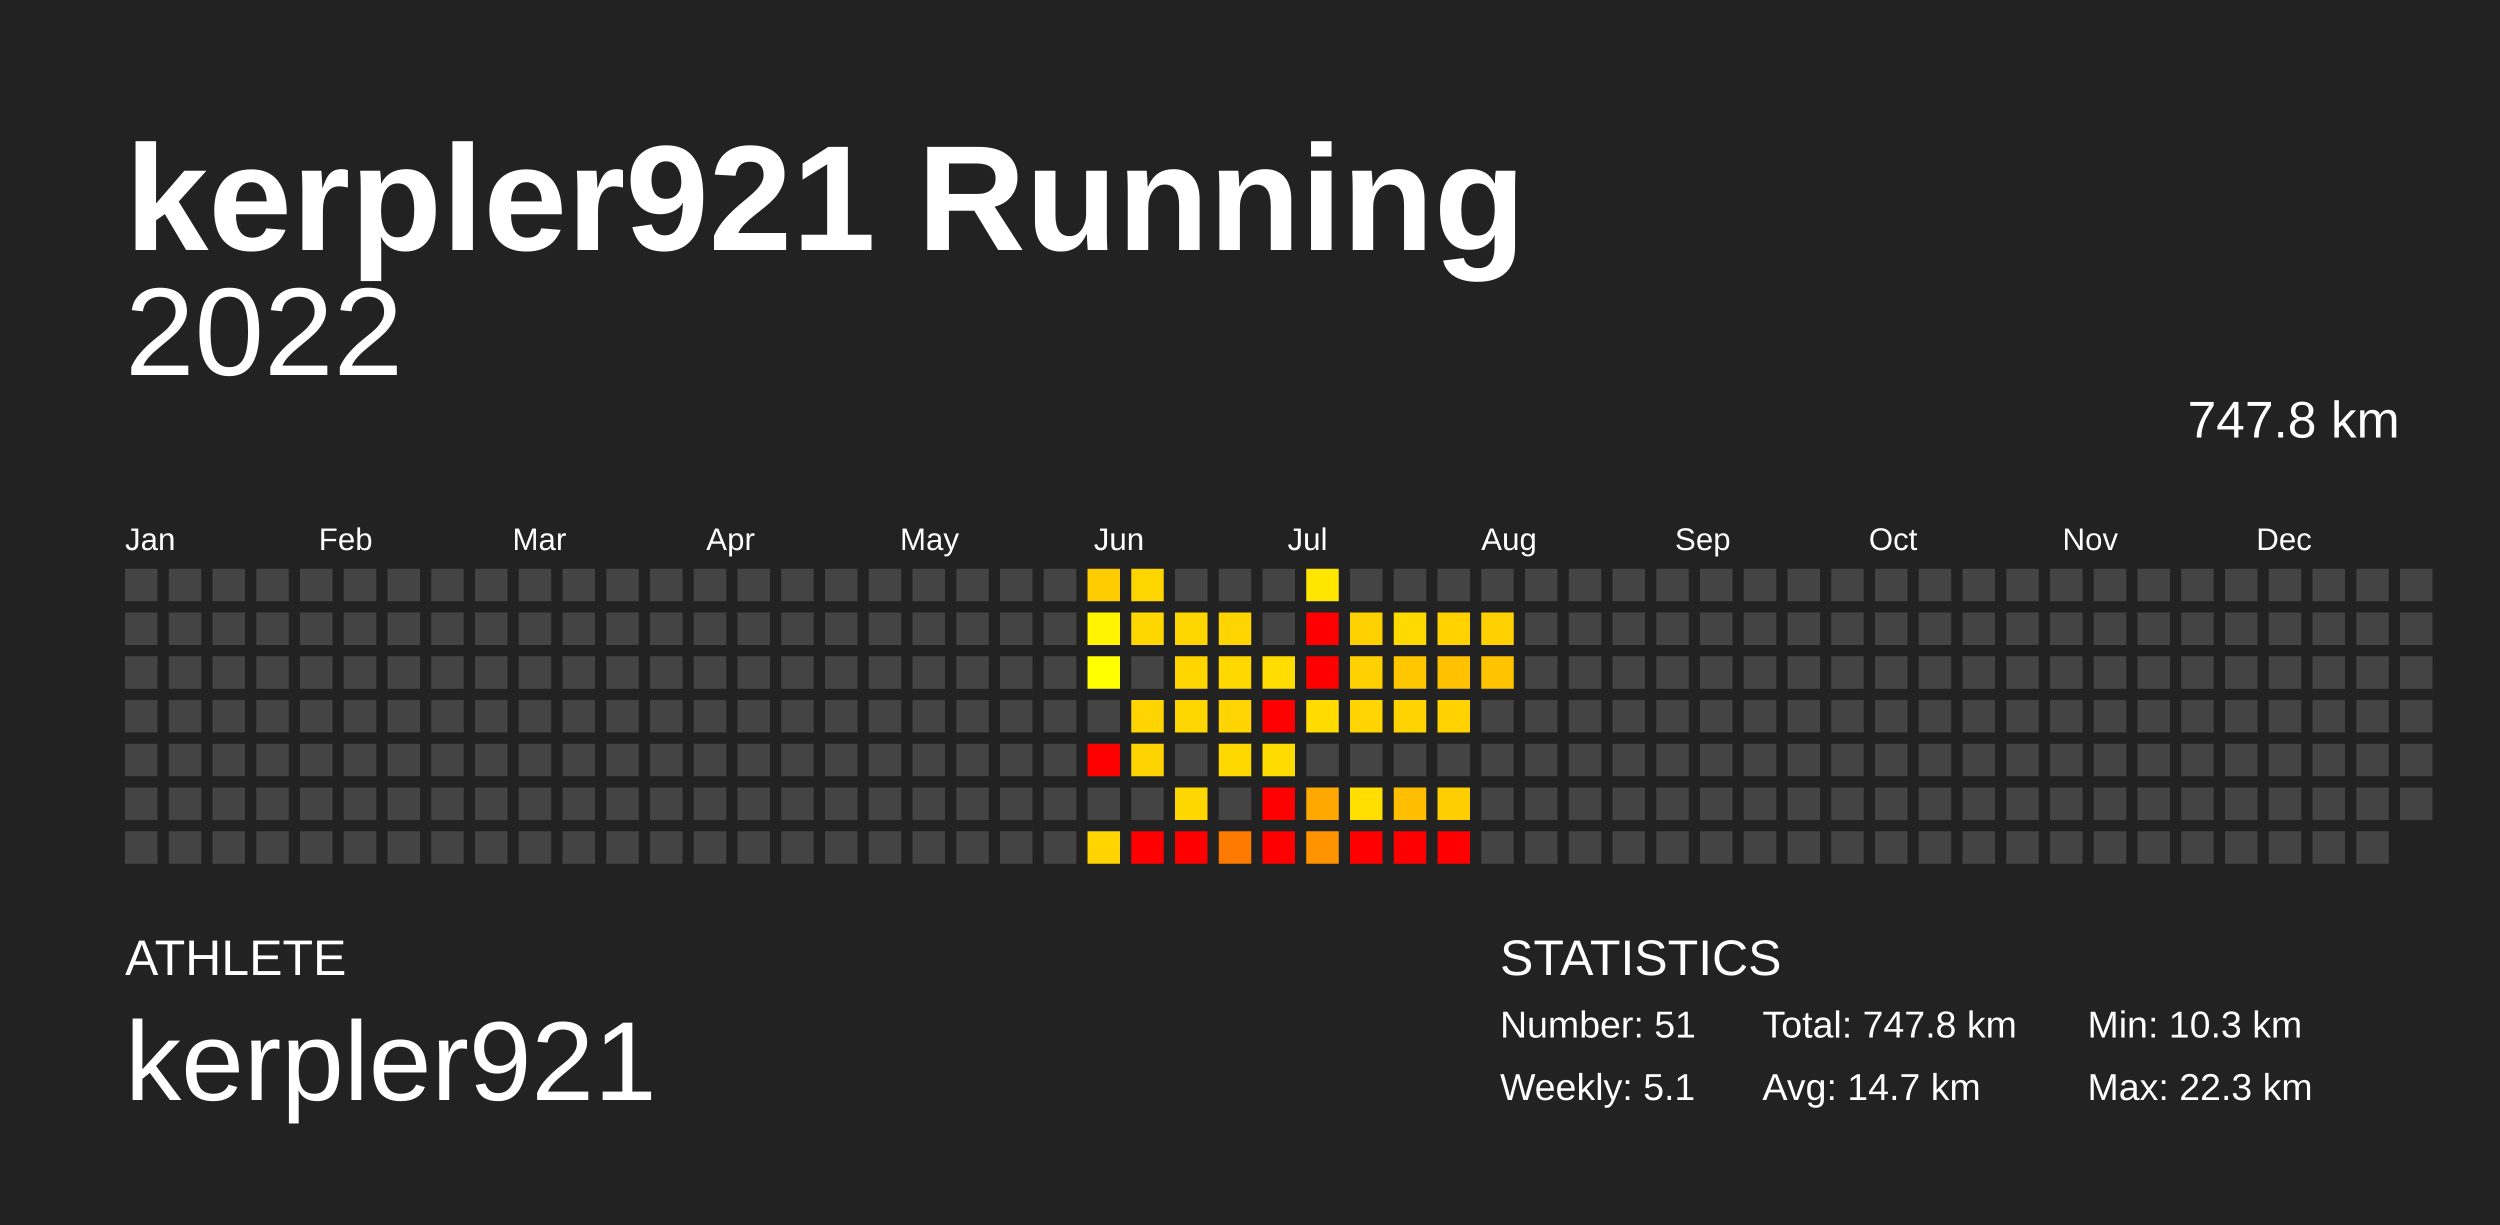
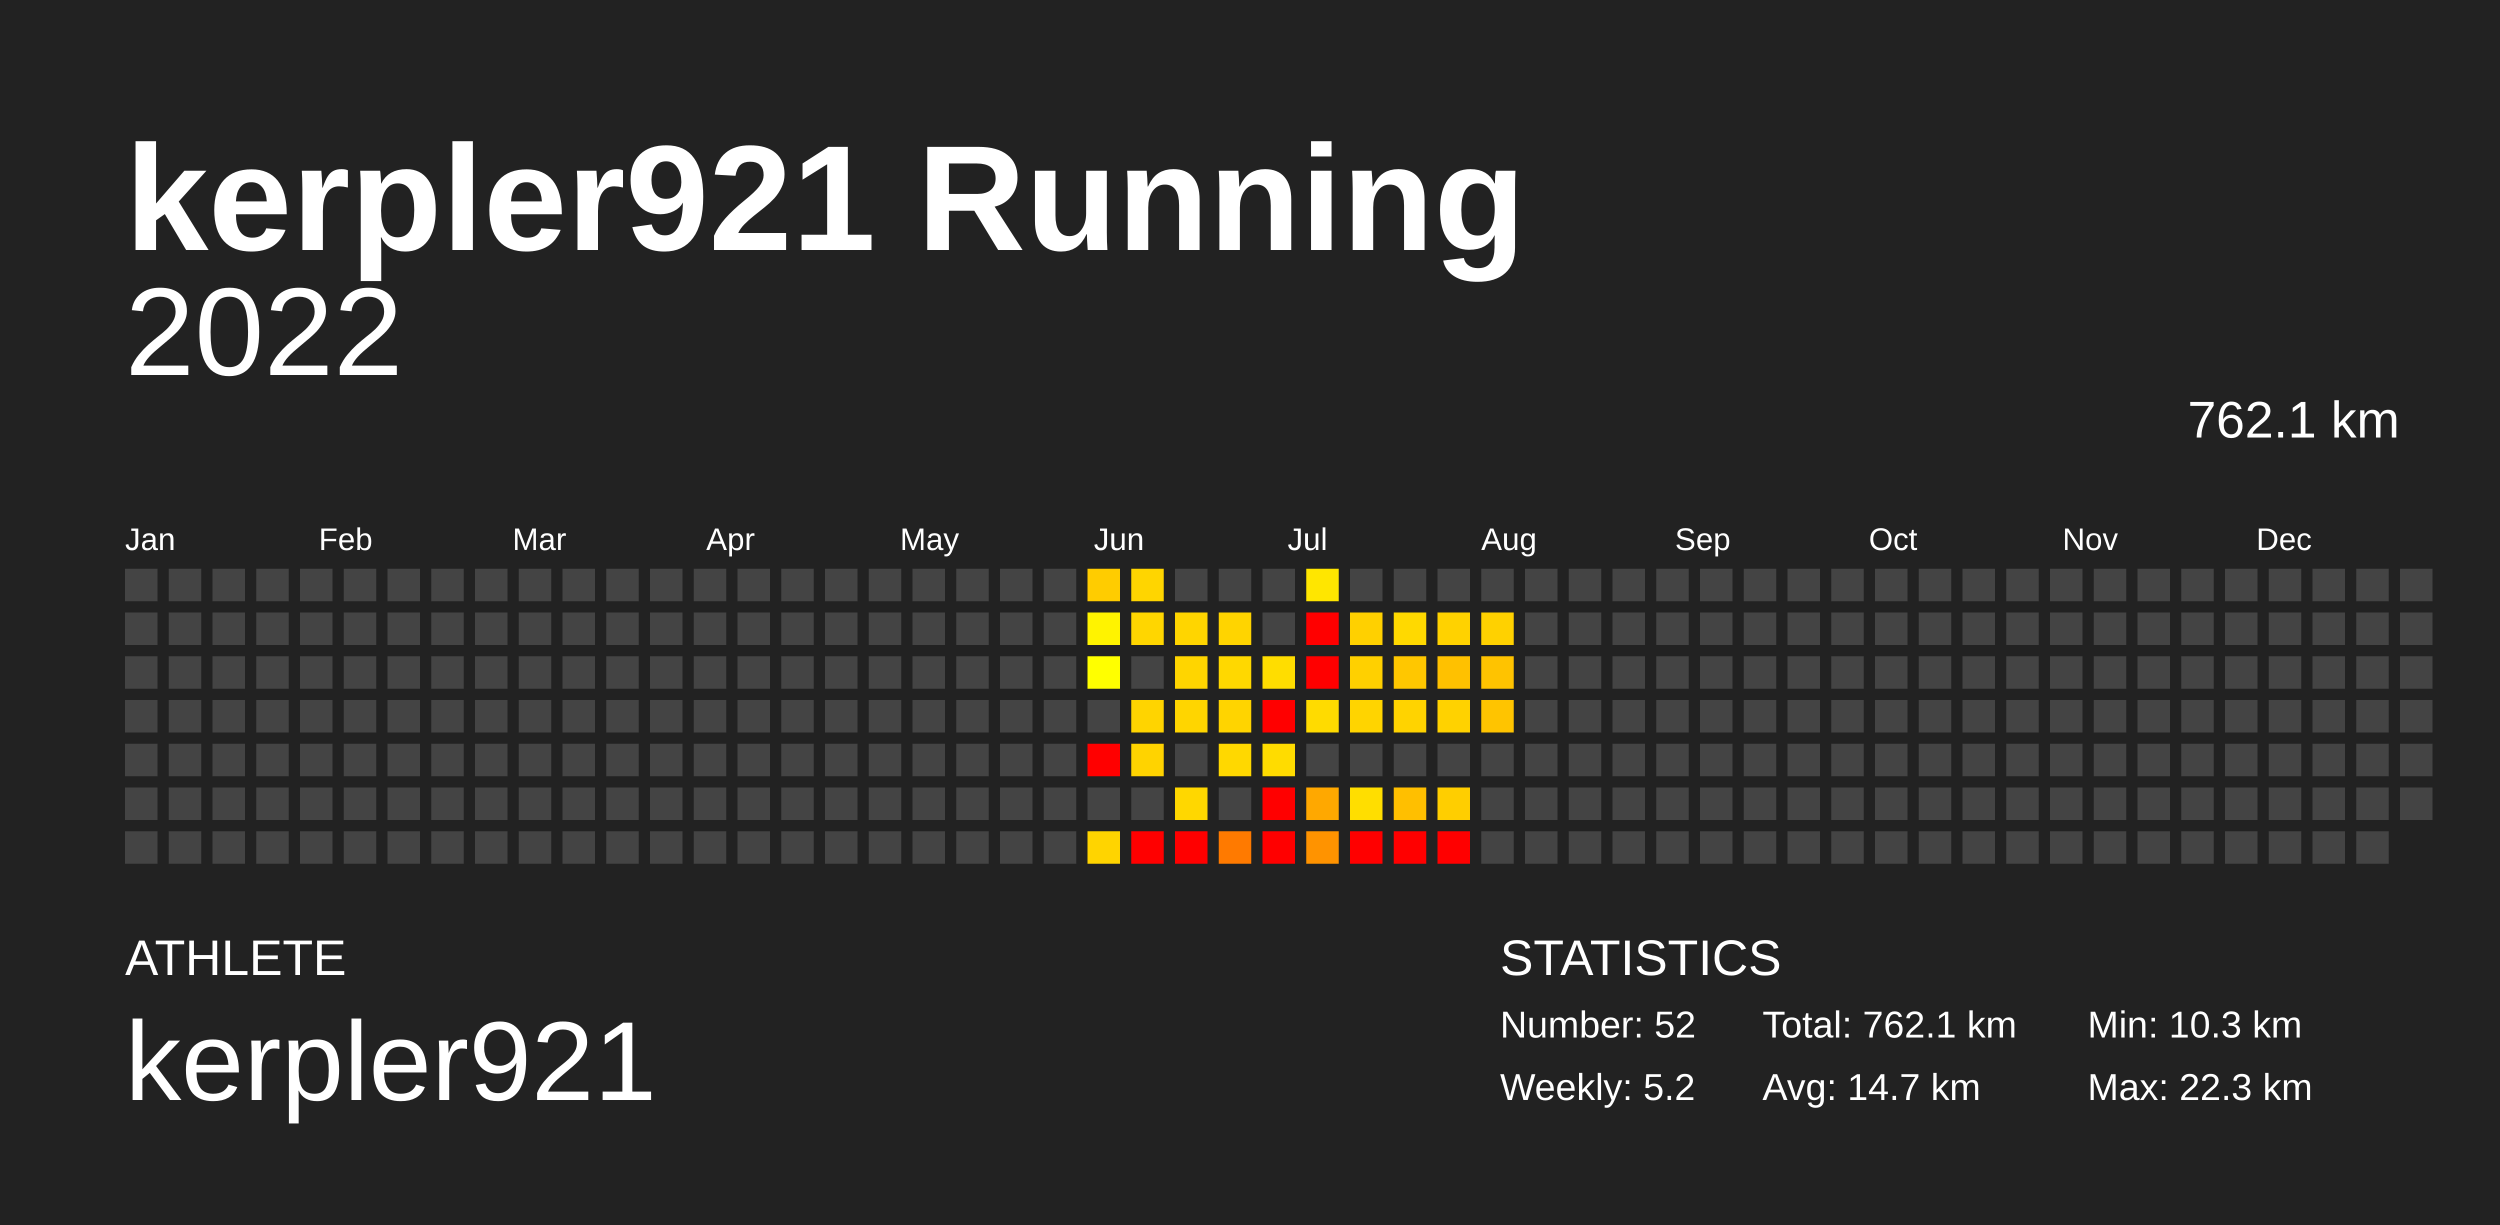
<svg xmlns="http://www.w3.org/2000/svg" baseProfile="full" height="98mm" version="1.1" viewBox="0,0,200,98" width="200mm">
  <defs />
  <rect fill="#222222" height="98" width="200" x="0" y="0" />
  <text fill="#FFFFFF" style="font-size:12px; font-family:Arial; font-weight:bold;" x="10" y="20">kerpler921 Running</text>
  <text fill="#FFFFFF" style="font-size:4px; font-family:Arial" x="10" y="78">ATHLETE</text>
  <text fill="#FFFFFF" style="font-size:9px; font-family:Arial" x="10" y="88">kerpler921</text>
  <text fill="#FFFFFF" style="font-size:4px; font-family:Arial" x="120" y="78">STATISTICS</text>
-   <text fill="#FFFFFF" style="font-size:3px; font-family:Arial" x="120" y="83">Number: 51</text>
-   <text fill="#FFFFFF" style="font-size:3px; font-family:Arial" x="120" y="88">Weekly: 5.1</text>
-   <text fill="#FFFFFF" style="font-size:3px; font-family:Arial" x="141" y="83">Total: 747.8 km</text>
+   <text fill="#FFFFFF" style="font-size:3px; font-family:Arial" x="120" y="83">Number: 52</text>
+   <text fill="#FFFFFF" style="font-size:3px; font-family:Arial" x="120" y="88">Weekly: 5.2</text>
+   <text fill="#FFFFFF" style="font-size:3px; font-family:Arial" x="141" y="83">Total: 762.1 km</text>
  <text fill="#FFFFFF" style="font-size:3px; font-family:Arial" x="141" y="88">Avg: 14.7 km</text>
  <text fill="#FFFFFF" style="font-size:3px; font-family:Arial" x="167" y="83">Min: 10.3 km</text>
  <text fill="#FFFFFF" style="font-size:3px; font-family:Arial" x="167" y="88">Max: 22.3 km</text>
  <text alignment-baseline="hanging" fill="#FFFFFF" style="font-size:10.0px; font-family:Arial;" x="10" y="30">2022</text>
-   <text alignment-baseline="hanging" fill="#FFFFFF" style="font-size:4.125px; font-family:Arial;" x="175" y="35">747.8 km</text>
+   <text alignment-baseline="hanging" fill="#FFFFFF" style="font-size:4.125px; font-family:Arial;" x="175" y="35">762.1 km</text>
  <text fill="#FFFFFF" style="font-size:2.5px; font-family:Arial" x="10.0" y="44">Jan</text>
  <text fill="#FFFFFF" style="font-size:2.5px; font-family:Arial" x="25.5" y="44">Feb</text>
  <text fill="#FFFFFF" style="font-size:2.5px; font-family:Arial" x="41.0" y="44">Mar</text>
  <text fill="#FFFFFF" style="font-size:2.5px; font-family:Arial" x="56.5" y="44">Apr</text>
  <text fill="#FFFFFF" style="font-size:2.5px; font-family:Arial" x="72.0" y="44">May</text>
  <text fill="#FFFFFF" style="font-size:2.5px; font-family:Arial" x="87.5" y="44">Jun</text>
  <text fill="#FFFFFF" style="font-size:2.5px; font-family:Arial" x="103.0" y="44">Jul</text>
  <text fill="#FFFFFF" style="font-size:2.5px; font-family:Arial" x="118.5" y="44">Aug</text>
  <text fill="#FFFFFF" style="font-size:2.5px; font-family:Arial" x="134.0" y="44">Sep</text>
  <text fill="#FFFFFF" style="font-size:2.5px; font-family:Arial" x="149.5" y="44">Oct</text>
  <text fill="#FFFFFF" style="font-size:2.5px; font-family:Arial" x="165.0" y="44">Nov</text>
  <text fill="#FFFFFF" style="font-size:2.5px; font-family:Arial" x="180.5" y="44">Dec</text>
  <rect fill="#444444" height="2.6" width="2.6" x="10.0" y="45.5" />
  <rect fill="#444444" height="2.6" width="2.6" x="10.0" y="49.0" />
  <rect fill="#444444" height="2.6" width="2.6" x="10.0" y="52.5" />
  <rect fill="#444444" height="2.6" width="2.6" x="10.0" y="56.0" />
  <rect fill="#444444" height="2.6" width="2.6" x="10.0" y="59.5" />
  <rect fill="#444444" height="2.6" width="2.6" x="10.0" y="63.0" />
  <rect fill="#444444" height="2.6" width="2.6" x="10.0" y="66.5" />
  <rect fill="#444444" height="2.6" width="2.6" x="13.5" y="45.5" />
  <rect fill="#444444" height="2.6" width="2.6" x="13.5" y="49.0" />
  <rect fill="#444444" height="2.6" width="2.6" x="13.5" y="52.5" />
  <rect fill="#444444" height="2.6" width="2.6" x="13.5" y="56.0" />
  <rect fill="#444444" height="2.6" width="2.6" x="13.5" y="59.5" />
  <rect fill="#444444" height="2.6" width="2.6" x="13.5" y="63.0" />
  <rect fill="#444444" height="2.6" width="2.6" x="13.5" y="66.5" />
  <rect fill="#444444" height="2.6" width="2.6" x="17.0" y="45.5" />
  <rect fill="#444444" height="2.6" width="2.6" x="17.0" y="49.0" />
  <rect fill="#444444" height="2.6" width="2.6" x="17.0" y="52.5" />
  <rect fill="#444444" height="2.6" width="2.6" x="17.0" y="56.0" />
  <rect fill="#444444" height="2.6" width="2.6" x="17.0" y="59.5" />
  <rect fill="#444444" height="2.6" width="2.6" x="17.0" y="63.0" />
  <rect fill="#444444" height="2.6" width="2.6" x="17.0" y="66.5" />
  <rect fill="#444444" height="2.6" width="2.6" x="20.5" y="45.5" />
  <rect fill="#444444" height="2.6" width="2.6" x="20.5" y="49.0" />
  <rect fill="#444444" height="2.6" width="2.6" x="20.5" y="52.5" />
  <rect fill="#444444" height="2.6" width="2.6" x="20.5" y="56.0" />
  <rect fill="#444444" height="2.6" width="2.6" x="20.5" y="59.5" />
  <rect fill="#444444" height="2.6" width="2.6" x="20.5" y="63.0" />
  <rect fill="#444444" height="2.6" width="2.6" x="20.5" y="66.5" />
  <rect fill="#444444" height="2.6" width="2.6" x="24.0" y="45.5" />
  <rect fill="#444444" height="2.6" width="2.6" x="24.0" y="49.0" />
  <rect fill="#444444" height="2.6" width="2.6" x="24.0" y="52.5" />
  <rect fill="#444444" height="2.6" width="2.6" x="24.0" y="56.0" />
  <rect fill="#444444" height="2.6" width="2.6" x="24.0" y="59.5" />
  <rect fill="#444444" height="2.6" width="2.6" x="24.0" y="63.0" />
  <rect fill="#444444" height="2.6" width="2.6" x="24.0" y="66.5" />
  <rect fill="#444444" height="2.6" width="2.6" x="27.5" y="45.5" />
  <rect fill="#444444" height="2.6" width="2.6" x="27.5" y="49.0" />
  <rect fill="#444444" height="2.6" width="2.6" x="27.5" y="52.5" />
  <rect fill="#444444" height="2.6" width="2.6" x="27.5" y="56.0" />
  <rect fill="#444444" height="2.6" width="2.6" x="27.5" y="59.5" />
  <rect fill="#444444" height="2.6" width="2.6" x="27.5" y="63.0" />
  <rect fill="#444444" height="2.6" width="2.6" x="27.5" y="66.5" />
  <rect fill="#444444" height="2.6" width="2.6" x="31.0" y="45.5" />
  <rect fill="#444444" height="2.6" width="2.6" x="31.0" y="49.0" />
  <rect fill="#444444" height="2.6" width="2.6" x="31.0" y="52.5" />
  <rect fill="#444444" height="2.6" width="2.6" x="31.0" y="56.0" />
  <rect fill="#444444" height="2.6" width="2.6" x="31.0" y="59.5" />
  <rect fill="#444444" height="2.6" width="2.6" x="31.0" y="63.0" />
  <rect fill="#444444" height="2.6" width="2.6" x="31.0" y="66.5" />
  <rect fill="#444444" height="2.6" width="2.6" x="34.5" y="45.5" />
  <rect fill="#444444" height="2.6" width="2.6" x="34.5" y="49.0" />
  <rect fill="#444444" height="2.6" width="2.6" x="34.5" y="52.5" />
  <rect fill="#444444" height="2.6" width="2.6" x="34.5" y="56.0" />
  <rect fill="#444444" height="2.6" width="2.6" x="34.5" y="59.5" />
  <rect fill="#444444" height="2.6" width="2.6" x="34.5" y="63.0" />
  <rect fill="#444444" height="2.6" width="2.6" x="34.5" y="66.5" />
  <rect fill="#444444" height="2.6" width="2.6" x="38.0" y="45.5" />
  <rect fill="#444444" height="2.6" width="2.6" x="38.0" y="49.0" />
  <rect fill="#444444" height="2.6" width="2.6" x="38.0" y="52.5" />
  <rect fill="#444444" height="2.6" width="2.6" x="38.0" y="56.0" />
  <rect fill="#444444" height="2.6" width="2.6" x="38.0" y="59.5" />
  <rect fill="#444444" height="2.6" width="2.6" x="38.0" y="63.0" />
  <rect fill="#444444" height="2.6" width="2.6" x="38.0" y="66.5" />
  <rect fill="#444444" height="2.6" width="2.6" x="41.5" y="45.5" />
  <rect fill="#444444" height="2.6" width="2.6" x="41.5" y="49.0" />
  <rect fill="#444444" height="2.6" width="2.6" x="41.5" y="52.5" />
  <rect fill="#444444" height="2.6" width="2.6" x="41.5" y="56.0" />
  <rect fill="#444444" height="2.6" width="2.6" x="41.5" y="59.5" />
  <rect fill="#444444" height="2.6" width="2.6" x="41.5" y="63.0" />
  <rect fill="#444444" height="2.6" width="2.6" x="41.5" y="66.5" />
  <rect fill="#444444" height="2.6" width="2.6" x="45.0" y="45.5" />
  <rect fill="#444444" height="2.6" width="2.6" x="45.0" y="49.0" />
  <rect fill="#444444" height="2.6" width="2.6" x="45.0" y="52.5" />
  <rect fill="#444444" height="2.6" width="2.6" x="45.0" y="56.0" />
  <rect fill="#444444" height="2.6" width="2.6" x="45.0" y="59.5" />
  <rect fill="#444444" height="2.6" width="2.6" x="45.0" y="63.0" />
  <rect fill="#444444" height="2.6" width="2.6" x="45.0" y="66.5" />
  <rect fill="#444444" height="2.6" width="2.6" x="48.5" y="45.5" />
  <rect fill="#444444" height="2.6" width="2.6" x="48.5" y="49.0" />
  <rect fill="#444444" height="2.6" width="2.6" x="48.5" y="52.5" />
  <rect fill="#444444" height="2.6" width="2.6" x="48.5" y="56.0" />
  <rect fill="#444444" height="2.6" width="2.6" x="48.5" y="59.5" />
  <rect fill="#444444" height="2.6" width="2.6" x="48.5" y="63.0" />
  <rect fill="#444444" height="2.6" width="2.6" x="48.5" y="66.5" />
  <rect fill="#444444" height="2.6" width="2.6" x="52.0" y="45.5" />
  <rect fill="#444444" height="2.6" width="2.6" x="52.0" y="49.0" />
  <rect fill="#444444" height="2.6" width="2.6" x="52.0" y="52.5" />
  <rect fill="#444444" height="2.6" width="2.6" x="52.0" y="56.0" />
  <rect fill="#444444" height="2.6" width="2.6" x="52.0" y="59.5" />
  <rect fill="#444444" height="2.6" width="2.6" x="52.0" y="63.0" />
  <rect fill="#444444" height="2.6" width="2.6" x="52.0" y="66.5" />
  <rect fill="#444444" height="2.6" width="2.6" x="55.5" y="45.5" />
  <rect fill="#444444" height="2.6" width="2.6" x="55.5" y="49.0" />
  <rect fill="#444444" height="2.6" width="2.6" x="55.5" y="52.5" />
  <rect fill="#444444" height="2.6" width="2.6" x="55.5" y="56.0" />
  <rect fill="#444444" height="2.6" width="2.6" x="55.5" y="59.5" />
  <rect fill="#444444" height="2.6" width="2.6" x="55.5" y="63.0" />
  <rect fill="#444444" height="2.6" width="2.6" x="55.5" y="66.5" />
  <rect fill="#444444" height="2.6" width="2.6" x="59.0" y="45.5" />
  <rect fill="#444444" height="2.6" width="2.6" x="59.0" y="49.0" />
  <rect fill="#444444" height="2.6" width="2.6" x="59.0" y="52.5" />
  <rect fill="#444444" height="2.6" width="2.6" x="59.0" y="56.0" />
  <rect fill="#444444" height="2.6" width="2.6" x="59.0" y="59.5" />
  <rect fill="#444444" height="2.6" width="2.6" x="59.0" y="63.0" />
  <rect fill="#444444" height="2.6" width="2.6" x="59.0" y="66.5" />
  <rect fill="#444444" height="2.6" width="2.6" x="62.5" y="45.5" />
  <rect fill="#444444" height="2.6" width="2.6" x="62.5" y="49.0" />
  <rect fill="#444444" height="2.6" width="2.6" x="62.5" y="52.5" />
  <rect fill="#444444" height="2.6" width="2.6" x="62.5" y="56.0" />
  <rect fill="#444444" height="2.6" width="2.6" x="62.5" y="59.5" />
  <rect fill="#444444" height="2.6" width="2.6" x="62.5" y="63.0" />
  <rect fill="#444444" height="2.6" width="2.6" x="62.5" y="66.5" />
  <rect fill="#444444" height="2.6" width="2.6" x="66.0" y="45.5" />
  <rect fill="#444444" height="2.6" width="2.6" x="66.0" y="49.0" />
  <rect fill="#444444" height="2.6" width="2.6" x="66.0" y="52.5" />
  <rect fill="#444444" height="2.6" width="2.6" x="66.0" y="56.0" />
  <rect fill="#444444" height="2.6" width="2.6" x="66.0" y="59.5" />
  <rect fill="#444444" height="2.6" width="2.6" x="66.0" y="63.0" />
  <rect fill="#444444" height="2.6" width="2.6" x="66.0" y="66.5" />
  <rect fill="#444444" height="2.6" width="2.6" x="69.5" y="45.5" />
  <rect fill="#444444" height="2.6" width="2.6" x="69.5" y="49.0" />
  <rect fill="#444444" height="2.6" width="2.6" x="69.5" y="52.5" />
  <rect fill="#444444" height="2.6" width="2.6" x="69.5" y="56.0" />
  <rect fill="#444444" height="2.6" width="2.6" x="69.5" y="59.5" />
  <rect fill="#444444" height="2.6" width="2.6" x="69.5" y="63.0" />
  <rect fill="#444444" height="2.6" width="2.6" x="69.5" y="66.5" />
  <rect fill="#444444" height="2.6" width="2.6" x="73.0" y="45.5" />
  <rect fill="#444444" height="2.6" width="2.6" x="73.0" y="49.0" />
  <rect fill="#444444" height="2.6" width="2.6" x="73.0" y="52.5" />
  <rect fill="#444444" height="2.6" width="2.6" x="73.0" y="56.0" />
  <rect fill="#444444" height="2.6" width="2.6" x="73.0" y="59.5" />
  <rect fill="#444444" height="2.6" width="2.6" x="73.0" y="63.0" />
  <rect fill="#444444" height="2.6" width="2.6" x="73.0" y="66.5" />
  <rect fill="#444444" height="2.6" width="2.6" x="76.5" y="45.5" />
  <rect fill="#444444" height="2.6" width="2.6" x="76.5" y="49.0" />
  <rect fill="#444444" height="2.6" width="2.6" x="76.5" y="52.5" />
  <rect fill="#444444" height="2.6" width="2.6" x="76.5" y="56.0" />
  <rect fill="#444444" height="2.6" width="2.6" x="76.5" y="59.5" />
  <rect fill="#444444" height="2.6" width="2.6" x="76.5" y="63.0" />
  <rect fill="#444444" height="2.6" width="2.6" x="76.5" y="66.5" />
  <rect fill="#444444" height="2.6" width="2.6" x="80.0" y="45.5" />
  <rect fill="#444444" height="2.6" width="2.6" x="80.0" y="49.0" />
  <rect fill="#444444" height="2.6" width="2.6" x="80.0" y="52.5" />
  <rect fill="#444444" height="2.6" width="2.6" x="80.0" y="56.0" />
  <rect fill="#444444" height="2.6" width="2.6" x="80.0" y="59.5" />
  <rect fill="#444444" height="2.6" width="2.6" x="80.0" y="63.0" />
  <rect fill="#444444" height="2.6" width="2.6" x="80.0" y="66.5" />
  <rect fill="#444444" height="2.6" width="2.6" x="83.5" y="45.5" />
  <rect fill="#444444" height="2.6" width="2.6" x="83.5" y="49.0" />
  <rect fill="#444444" height="2.6" width="2.6" x="83.5" y="52.5" />
  <rect fill="#444444" height="2.6" width="2.6" x="83.5" y="56.0" />
  <rect fill="#444444" height="2.6" width="2.6" x="83.5" y="59.5" />
  <rect fill="#444444" height="2.6" width="2.6" x="83.5" y="63.0" />
  <rect fill="#444444" height="2.6" width="2.6" x="83.5" y="66.5" />
  <rect fill="#ffcc00" height="2.6" width="2.6" x="87.0" y="45.5" />
  <rect fill="#fff300" height="2.6" width="2.6" x="87.0" y="49.0" />
  <rect fill="#ffff00" height="2.6" width="2.6" x="87.0" y="52.5" />
  <rect fill="#444444" height="2.6" width="2.6" x="87.0" y="56.0" />
  <rect fill="red" height="2.6" width="2.6" x="87.0" y="59.5" />
  <rect fill="#444444" height="2.6" width="2.6" x="87.0" y="63.0" />
  <rect fill="#ffd400" height="2.6" width="2.6" x="87.0" y="66.5" />
  <rect fill="#ffd500" height="2.6" width="2.6" x="90.5" y="45.5" />
  <rect fill="#ffd600" height="2.6" width="2.6" x="90.5" y="49.0" />
  <rect fill="#444444" height="2.6" width="2.6" x="90.5" y="52.5" />
  <rect fill="#ffd400" height="2.6" width="2.6" x="90.5" y="56.0" />
  <rect fill="#ffd300" height="2.6" width="2.6" x="90.5" y="59.5" />
  <rect fill="#444444" height="2.6" width="2.6" x="90.5" y="63.0" />
  <rect fill="red" height="2.6" width="2.6" x="90.5" y="66.5" />
  <rect fill="#444444" height="2.6" width="2.6" x="94.0" y="45.5" />
  <rect fill="#ffd500" height="2.6" width="2.6" x="94.0" y="49.0" />
  <rect fill="#ffd500" height="2.6" width="2.6" x="94.0" y="52.5" />
  <rect fill="#ffd500" height="2.6" width="2.6" x="94.0" y="56.0" />
  <rect fill="#444444" height="2.6" width="2.6" x="94.0" y="59.5" />
  <rect fill="#ffd700" height="2.6" width="2.6" x="94.0" y="63.0" />
  <rect fill="red" height="2.6" width="2.6" x="94.0" y="66.5" />
  <rect fill="#444444" height="2.6" width="2.6" x="97.5" y="45.5" />
  <rect fill="#ffd400" height="2.6" width="2.6" x="97.5" y="49.0" />
  <rect fill="#ffd800" height="2.6" width="2.6" x="97.5" y="52.5" />
  <rect fill="#ffd400" height="2.6" width="2.6" x="97.5" y="56.0" />
  <rect fill="#ffd800" height="2.6" width="2.6" x="97.5" y="59.5" />
  <rect fill="#444444" height="2.6" width="2.6" x="97.5" y="63.0" />
  <rect fill="#ff7a00" height="2.6" width="2.6" x="97.5" y="66.5" />
  <rect fill="#444444" height="2.6" width="2.6" x="101.0" y="45.5" />
  <rect fill="#444444" height="2.6" width="2.6" x="101.0" y="49.0" />
  <rect fill="#ffdd00" height="2.6" width="2.6" x="101.0" y="52.5" />
  <rect fill="red" height="2.6" width="2.6" x="101.0" y="56.0" />
  <rect fill="#ffdc00" height="2.6" width="2.6" x="101.0" y="59.5" />
  <rect fill="red" height="2.6" width="2.6" x="101.0" y="63.0" />
  <rect fill="red" height="2.6" width="2.6" x="101.0" y="66.5" />
  <rect fill="#ffe600" height="2.6" width="2.6" x="104.5" y="45.5" />
  <rect fill="red" height="2.6" width="2.6" x="104.5" y="49.0" />
  <rect fill="red" height="2.6" width="2.6" x="104.5" y="52.5" />
  <rect fill="#ffdb00" height="2.6" width="2.6" x="104.5" y="56.0" />
  <rect fill="#444444" height="2.6" width="2.6" x="104.5" y="59.5" />
  <rect fill="#ffa800" height="2.6" width="2.6" x="104.5" y="63.0" />
  <rect fill="#ff9300" height="2.6" width="2.6" x="104.5" y="66.5" />
  <rect fill="#444444" height="2.6" width="2.6" x="108.0" y="45.5" />
  <rect fill="#ffd000" height="2.6" width="2.6" x="108.0" y="49.0" />
  <rect fill="#ffd000" height="2.6" width="2.6" x="108.0" y="52.5" />
  <rect fill="#ffd400" height="2.6" width="2.6" x="108.0" y="56.0" />
  <rect fill="#444444" height="2.6" width="2.6" x="108.0" y="59.5" />
  <rect fill="#ffde00" height="2.6" width="2.6" x="108.0" y="63.0" />
  <rect fill="red" height="2.6" width="2.6" x="108.0" y="66.5" />
  <rect fill="#444444" height="2.6" width="2.6" x="111.5" y="45.5" />
  <rect fill="#ffd900" height="2.6" width="2.6" x="111.5" y="49.0" />
  <rect fill="#ffc700" height="2.6" width="2.6" x="111.5" y="52.5" />
  <rect fill="#ffd300" height="2.6" width="2.6" x="111.5" y="56.0" />
  <rect fill="#444444" height="2.6" width="2.6" x="111.5" y="59.5" />
  <rect fill="#ffbf00" height="2.6" width="2.6" x="111.5" y="63.0" />
  <rect fill="red" height="2.6" width="2.6" x="111.5" y="66.5" />
  <rect fill="#444444" height="2.6" width="2.6" x="115.0" y="45.5" />
  <rect fill="#ffd200" height="2.6" width="2.6" x="115.0" y="49.0" />
  <rect fill="#ffc100" height="2.6" width="2.6" x="115.0" y="52.5" />
  <rect fill="#ffd200" height="2.6" width="2.6" x="115.0" y="56.0" />
  <rect fill="#444444" height="2.6" width="2.6" x="115.0" y="59.5" />
  <rect fill="#ffce00" height="2.6" width="2.6" x="115.0" y="63.0" />
  <rect fill="red" height="2.6" width="2.6" x="115.0" y="66.5" />
  <rect fill="#444444" height="2.6" width="2.6" x="118.5" y="45.5" />
  <rect fill="#ffd100" height="2.6" width="2.6" x="118.5" y="49.0" />
  <rect fill="#ffc300" height="2.6" width="2.6" x="118.5" y="52.5" />
-   <rect fill="#444444" height="2.6" width="2.6" x="118.5" y="56.0" />
+   <rect fill="#ffc400" height="2.6" width="2.6" x="118.5" y="56.0" />
  <rect fill="#444444" height="2.6" width="2.6" x="118.5" y="59.5" />
  <rect fill="#444444" height="2.6" width="2.6" x="118.5" y="63.0" />
  <rect fill="#444444" height="2.6" width="2.6" x="118.5" y="66.5" />
  <rect fill="#444444" height="2.6" width="2.6" x="122.0" y="45.5" />
  <rect fill="#444444" height="2.6" width="2.6" x="122.0" y="49.0" />
  <rect fill="#444444" height="2.6" width="2.6" x="122.0" y="52.5" />
  <rect fill="#444444" height="2.6" width="2.6" x="122.0" y="56.0" />
  <rect fill="#444444" height="2.6" width="2.6" x="122.0" y="59.5" />
  <rect fill="#444444" height="2.6" width="2.6" x="122.0" y="63.0" />
  <rect fill="#444444" height="2.6" width="2.6" x="122.0" y="66.5" />
  <rect fill="#444444" height="2.6" width="2.6" x="125.5" y="45.5" />
  <rect fill="#444444" height="2.6" width="2.6" x="125.5" y="49.0" />
  <rect fill="#444444" height="2.6" width="2.6" x="125.5" y="52.5" />
  <rect fill="#444444" height="2.6" width="2.6" x="125.5" y="56.0" />
  <rect fill="#444444" height="2.6" width="2.6" x="125.5" y="59.5" />
  <rect fill="#444444" height="2.6" width="2.6" x="125.5" y="63.0" />
  <rect fill="#444444" height="2.6" width="2.6" x="125.5" y="66.5" />
  <rect fill="#444444" height="2.6" width="2.6" x="129.0" y="45.5" />
  <rect fill="#444444" height="2.6" width="2.6" x="129.0" y="49.0" />
  <rect fill="#444444" height="2.6" width="2.6" x="129.0" y="52.5" />
  <rect fill="#444444" height="2.6" width="2.6" x="129.0" y="56.0" />
  <rect fill="#444444" height="2.6" width="2.6" x="129.0" y="59.5" />
  <rect fill="#444444" height="2.6" width="2.6" x="129.0" y="63.0" />
  <rect fill="#444444" height="2.6" width="2.6" x="129.0" y="66.5" />
  <rect fill="#444444" height="2.6" width="2.6" x="132.5" y="45.5" />
  <rect fill="#444444" height="2.6" width="2.6" x="132.5" y="49.0" />
  <rect fill="#444444" height="2.6" width="2.6" x="132.5" y="52.5" />
  <rect fill="#444444" height="2.6" width="2.6" x="132.5" y="56.0" />
  <rect fill="#444444" height="2.6" width="2.6" x="132.5" y="59.5" />
  <rect fill="#444444" height="2.6" width="2.6" x="132.5" y="63.0" />
  <rect fill="#444444" height="2.6" width="2.6" x="132.5" y="66.5" />
  <rect fill="#444444" height="2.6" width="2.6" x="136.0" y="45.5" />
  <rect fill="#444444" height="2.6" width="2.6" x="136.0" y="49.0" />
  <rect fill="#444444" height="2.6" width="2.6" x="136.0" y="52.5" />
  <rect fill="#444444" height="2.6" width="2.6" x="136.0" y="56.0" />
  <rect fill="#444444" height="2.6" width="2.6" x="136.0" y="59.5" />
  <rect fill="#444444" height="2.6" width="2.6" x="136.0" y="63.0" />
  <rect fill="#444444" height="2.6" width="2.6" x="136.0" y="66.5" />
  <rect fill="#444444" height="2.6" width="2.6" x="139.5" y="45.5" />
  <rect fill="#444444" height="2.6" width="2.6" x="139.5" y="49.0" />
  <rect fill="#444444" height="2.6" width="2.6" x="139.5" y="52.5" />
  <rect fill="#444444" height="2.6" width="2.6" x="139.5" y="56.0" />
  <rect fill="#444444" height="2.6" width="2.6" x="139.5" y="59.5" />
  <rect fill="#444444" height="2.6" width="2.6" x="139.5" y="63.0" />
  <rect fill="#444444" height="2.6" width="2.6" x="139.5" y="66.5" />
  <rect fill="#444444" height="2.6" width="2.6" x="143.0" y="45.5" />
  <rect fill="#444444" height="2.6" width="2.6" x="143.0" y="49.0" />
  <rect fill="#444444" height="2.6" width="2.6" x="143.0" y="52.5" />
  <rect fill="#444444" height="2.6" width="2.6" x="143.0" y="56.0" />
  <rect fill="#444444" height="2.6" width="2.6" x="143.0" y="59.5" />
  <rect fill="#444444" height="2.6" width="2.6" x="143.0" y="63.0" />
  <rect fill="#444444" height="2.6" width="2.6" x="143.0" y="66.5" />
  <rect fill="#444444" height="2.6" width="2.6" x="146.5" y="45.5" />
  <rect fill="#444444" height="2.6" width="2.6" x="146.5" y="49.0" />
  <rect fill="#444444" height="2.6" width="2.6" x="146.5" y="52.5" />
  <rect fill="#444444" height="2.6" width="2.6" x="146.5" y="56.0" />
  <rect fill="#444444" height="2.6" width="2.6" x="146.5" y="59.5" />
  <rect fill="#444444" height="2.6" width="2.6" x="146.5" y="63.0" />
  <rect fill="#444444" height="2.6" width="2.6" x="146.5" y="66.5" />
  <rect fill="#444444" height="2.6" width="2.6" x="150.0" y="45.5" />
  <rect fill="#444444" height="2.6" width="2.6" x="150.0" y="49.0" />
  <rect fill="#444444" height="2.6" width="2.6" x="150.0" y="52.5" />
  <rect fill="#444444" height="2.6" width="2.6" x="150.0" y="56.0" />
  <rect fill="#444444" height="2.6" width="2.6" x="150.0" y="59.5" />
  <rect fill="#444444" height="2.6" width="2.6" x="150.0" y="63.0" />
  <rect fill="#444444" height="2.6" width="2.6" x="150.0" y="66.5" />
  <rect fill="#444444" height="2.6" width="2.6" x="153.5" y="45.5" />
  <rect fill="#444444" height="2.6" width="2.6" x="153.5" y="49.0" />
  <rect fill="#444444" height="2.6" width="2.6" x="153.5" y="52.5" />
  <rect fill="#444444" height="2.6" width="2.6" x="153.5" y="56.0" />
  <rect fill="#444444" height="2.6" width="2.6" x="153.5" y="59.5" />
  <rect fill="#444444" height="2.6" width="2.6" x="153.5" y="63.0" />
  <rect fill="#444444" height="2.6" width="2.6" x="153.5" y="66.5" />
  <rect fill="#444444" height="2.6" width="2.6" x="157.0" y="45.5" />
  <rect fill="#444444" height="2.6" width="2.6" x="157.0" y="49.0" />
  <rect fill="#444444" height="2.6" width="2.6" x="157.0" y="52.5" />
  <rect fill="#444444" height="2.6" width="2.6" x="157.0" y="56.0" />
  <rect fill="#444444" height="2.6" width="2.6" x="157.0" y="59.5" />
  <rect fill="#444444" height="2.6" width="2.6" x="157.0" y="63.0" />
  <rect fill="#444444" height="2.6" width="2.6" x="157.0" y="66.5" />
  <rect fill="#444444" height="2.6" width="2.6" x="160.5" y="45.5" />
  <rect fill="#444444" height="2.6" width="2.6" x="160.5" y="49.0" />
  <rect fill="#444444" height="2.6" width="2.6" x="160.5" y="52.5" />
  <rect fill="#444444" height="2.6" width="2.6" x="160.5" y="56.0" />
  <rect fill="#444444" height="2.6" width="2.6" x="160.5" y="59.5" />
  <rect fill="#444444" height="2.6" width="2.6" x="160.5" y="63.0" />
  <rect fill="#444444" height="2.6" width="2.6" x="160.5" y="66.5" />
  <rect fill="#444444" height="2.6" width="2.6" x="164.0" y="45.5" />
  <rect fill="#444444" height="2.6" width="2.6" x="164.0" y="49.0" />
  <rect fill="#444444" height="2.6" width="2.6" x="164.0" y="52.5" />
  <rect fill="#444444" height="2.6" width="2.6" x="164.0" y="56.0" />
  <rect fill="#444444" height="2.6" width="2.6" x="164.0" y="59.5" />
  <rect fill="#444444" height="2.6" width="2.6" x="164.0" y="63.0" />
  <rect fill="#444444" height="2.6" width="2.6" x="164.0" y="66.5" />
  <rect fill="#444444" height="2.6" width="2.6" x="167.5" y="45.5" />
  <rect fill="#444444" height="2.6" width="2.6" x="167.5" y="49.0" />
  <rect fill="#444444" height="2.6" width="2.6" x="167.5" y="52.5" />
  <rect fill="#444444" height="2.6" width="2.6" x="167.5" y="56.0" />
  <rect fill="#444444" height="2.6" width="2.6" x="167.5" y="59.5" />
  <rect fill="#444444" height="2.6" width="2.6" x="167.5" y="63.0" />
  <rect fill="#444444" height="2.6" width="2.6" x="167.5" y="66.5" />
  <rect fill="#444444" height="2.6" width="2.6" x="171.0" y="45.5" />
  <rect fill="#444444" height="2.6" width="2.6" x="171.0" y="49.0" />
  <rect fill="#444444" height="2.6" width="2.6" x="171.0" y="52.5" />
  <rect fill="#444444" height="2.6" width="2.6" x="171.0" y="56.0" />
  <rect fill="#444444" height="2.6" width="2.6" x="171.0" y="59.5" />
  <rect fill="#444444" height="2.6" width="2.6" x="171.0" y="63.0" />
  <rect fill="#444444" height="2.6" width="2.6" x="171.0" y="66.5" />
  <rect fill="#444444" height="2.6" width="2.6" x="174.5" y="45.5" />
  <rect fill="#444444" height="2.6" width="2.6" x="174.5" y="49.0" />
  <rect fill="#444444" height="2.6" width="2.6" x="174.5" y="52.5" />
  <rect fill="#444444" height="2.6" width="2.6" x="174.5" y="56.0" />
  <rect fill="#444444" height="2.6" width="2.6" x="174.5" y="59.5" />
  <rect fill="#444444" height="2.6" width="2.6" x="174.5" y="63.0" />
  <rect fill="#444444" height="2.6" width="2.6" x="174.5" y="66.5" />
  <rect fill="#444444" height="2.6" width="2.6" x="178.0" y="45.5" />
  <rect fill="#444444" height="2.6" width="2.6" x="178.0" y="49.0" />
  <rect fill="#444444" height="2.6" width="2.6" x="178.0" y="52.5" />
  <rect fill="#444444" height="2.6" width="2.6" x="178.0" y="56.0" />
  <rect fill="#444444" height="2.6" width="2.6" x="178.0" y="59.5" />
  <rect fill="#444444" height="2.6" width="2.6" x="178.0" y="63.0" />
  <rect fill="#444444" height="2.6" width="2.6" x="178.0" y="66.5" />
  <rect fill="#444444" height="2.6" width="2.6" x="181.5" y="45.5" />
  <rect fill="#444444" height="2.6" width="2.6" x="181.5" y="49.0" />
  <rect fill="#444444" height="2.6" width="2.6" x="181.5" y="52.5" />
  <rect fill="#444444" height="2.6" width="2.6" x="181.5" y="56.0" />
  <rect fill="#444444" height="2.6" width="2.6" x="181.5" y="59.5" />
  <rect fill="#444444" height="2.6" width="2.6" x="181.5" y="63.0" />
  <rect fill="#444444" height="2.6" width="2.6" x="181.5" y="66.5" />
  <rect fill="#444444" height="2.6" width="2.6" x="185.0" y="45.5" />
  <rect fill="#444444" height="2.6" width="2.6" x="185.0" y="49.0" />
  <rect fill="#444444" height="2.6" width="2.6" x="185.0" y="52.5" />
  <rect fill="#444444" height="2.6" width="2.6" x="185.0" y="56.0" />
  <rect fill="#444444" height="2.6" width="2.6" x="185.0" y="59.5" />
  <rect fill="#444444" height="2.6" width="2.6" x="185.0" y="63.0" />
  <rect fill="#444444" height="2.6" width="2.6" x="185.0" y="66.5" />
  <rect fill="#444444" height="2.6" width="2.6" x="188.5" y="45.5" />
  <rect fill="#444444" height="2.6" width="2.6" x="188.5" y="49.0" />
  <rect fill="#444444" height="2.6" width="2.6" x="188.5" y="52.5" />
  <rect fill="#444444" height="2.6" width="2.6" x="188.5" y="56.0" />
  <rect fill="#444444" height="2.6" width="2.6" x="188.5" y="59.5" />
  <rect fill="#444444" height="2.6" width="2.6" x="188.5" y="63.0" />
  <rect fill="#444444" height="2.6" width="2.6" x="188.5" y="66.5" />
  <rect fill="#444444" height="2.6" width="2.6" x="192.0" y="45.5" />
  <rect fill="#444444" height="2.6" width="2.6" x="192.0" y="49.0" />
  <rect fill="#444444" height="2.6" width="2.6" x="192.0" y="52.5" />
  <rect fill="#444444" height="2.6" width="2.6" x="192.0" y="56.0" />
  <rect fill="#444444" height="2.6" width="2.6" x="192.0" y="59.5" />
  <rect fill="#444444" height="2.6" width="2.6" x="192.0" y="63.0" />
</svg>
